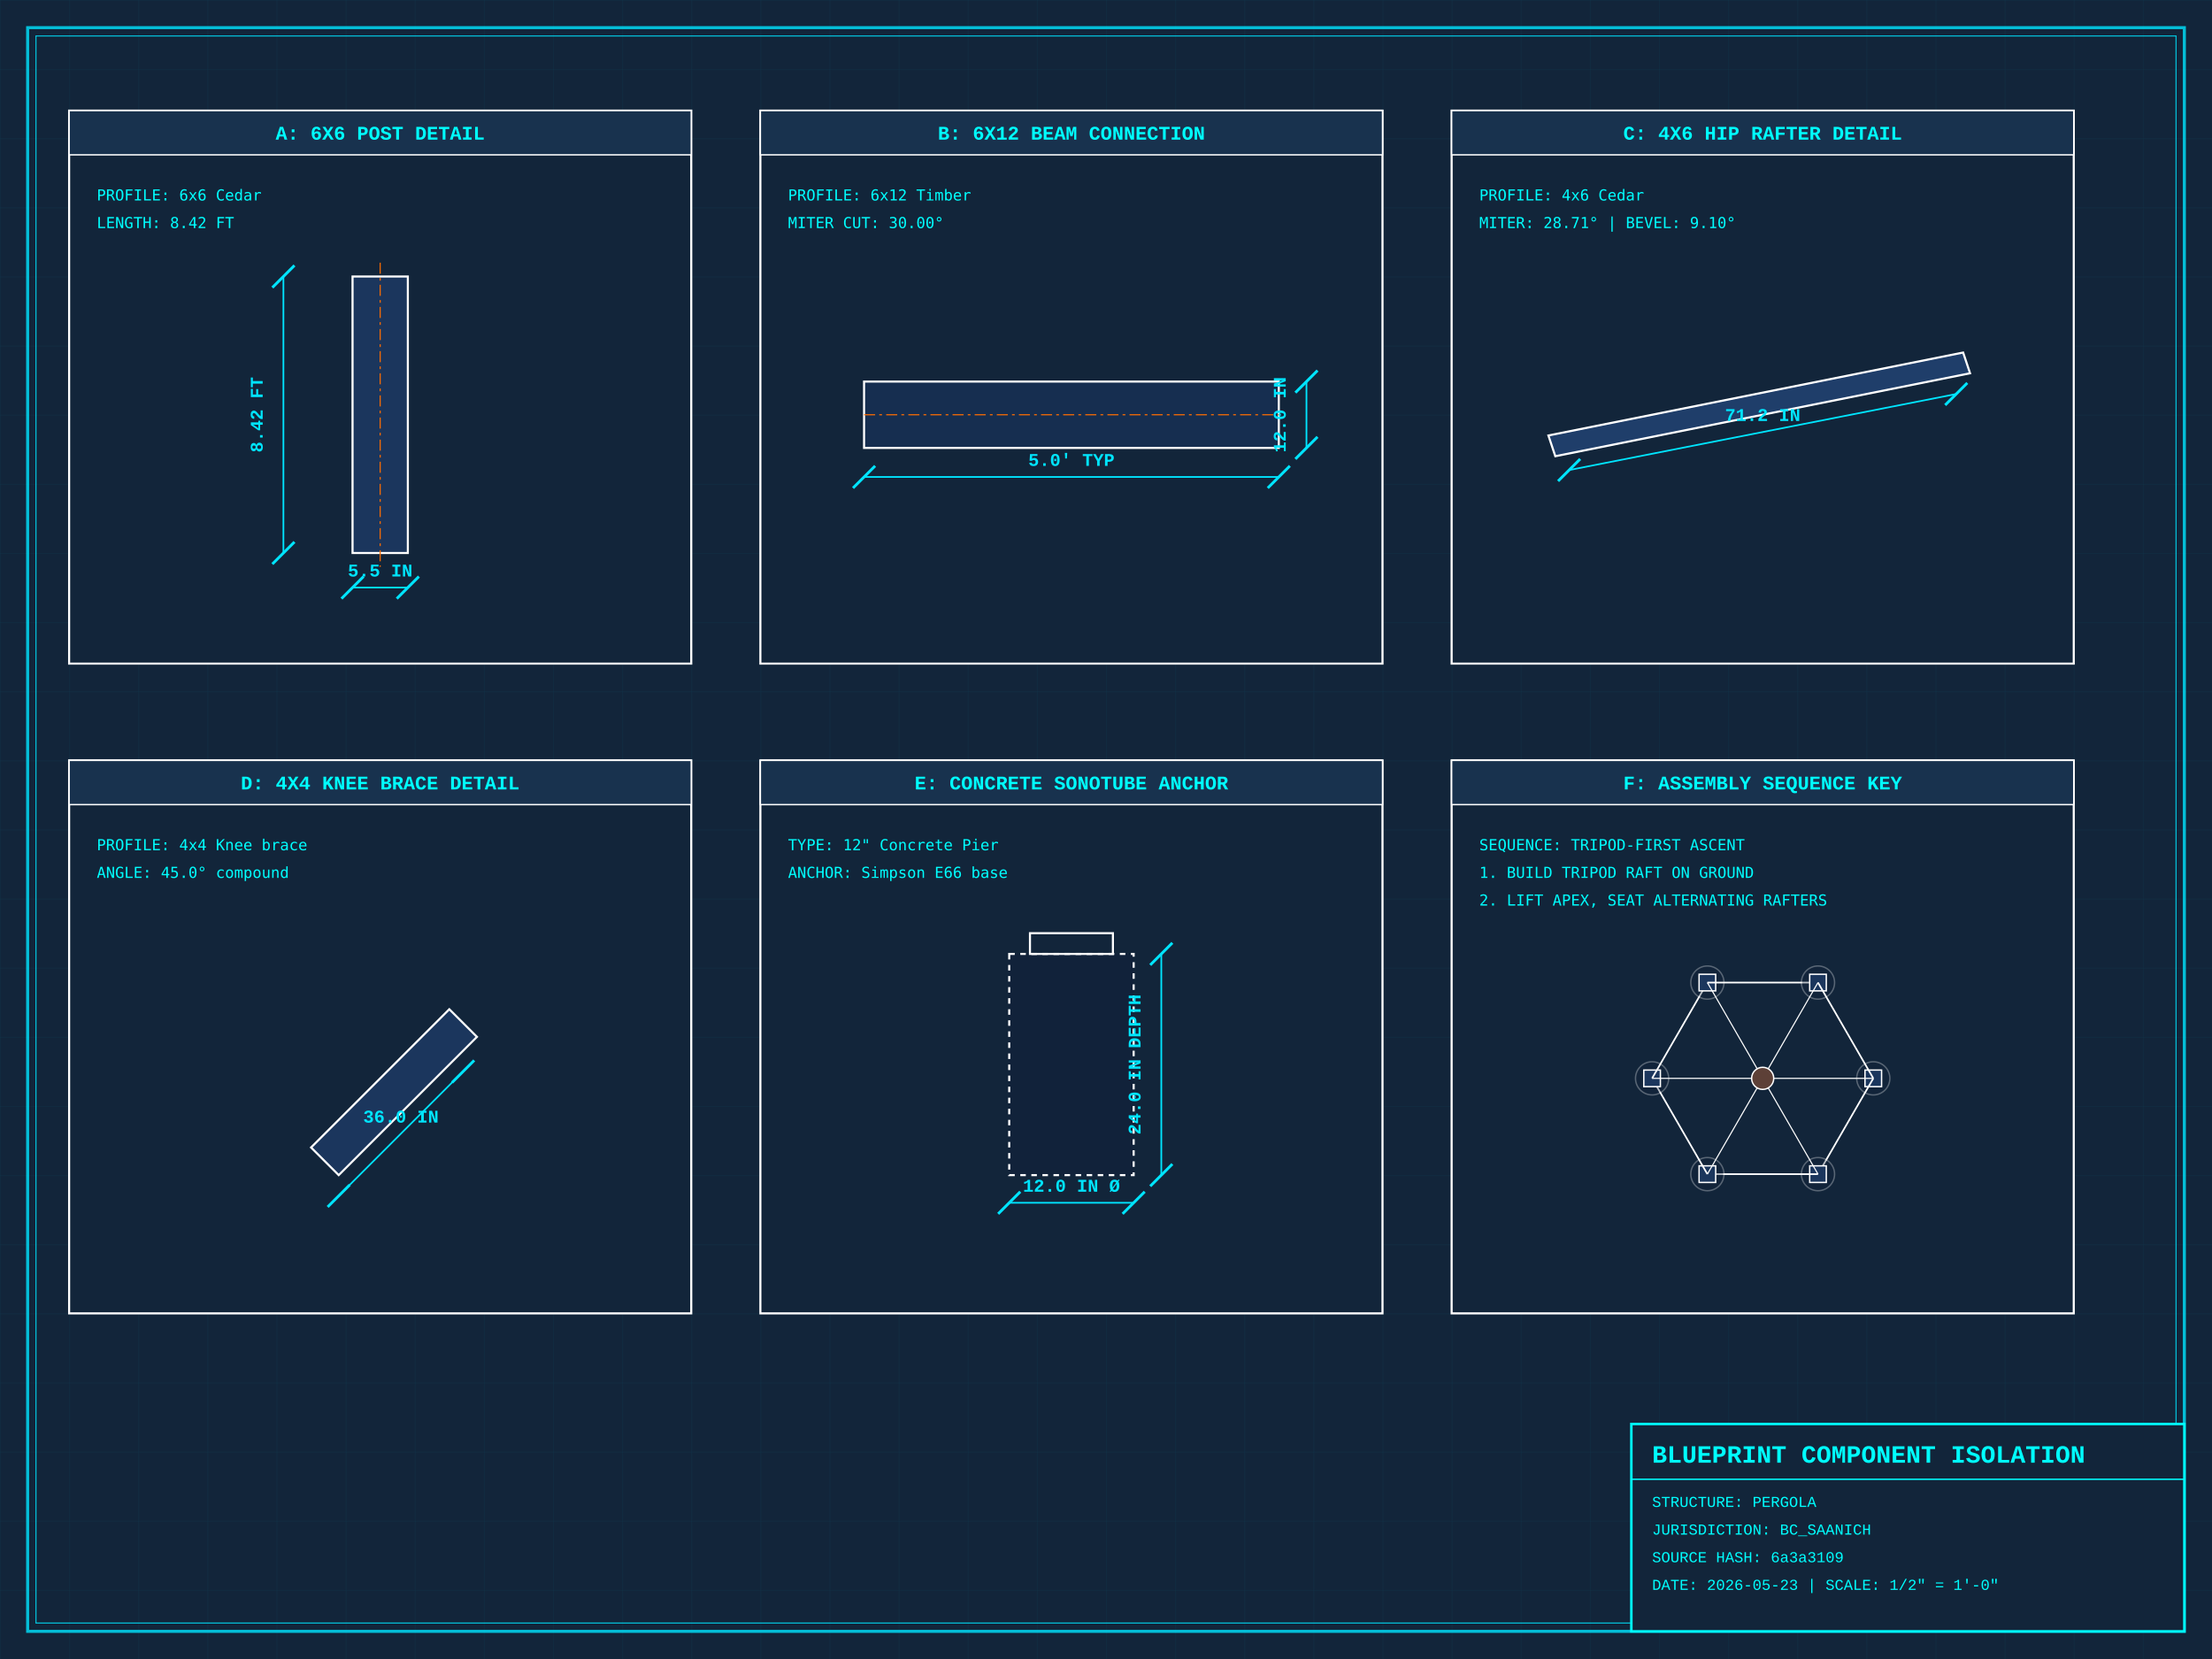
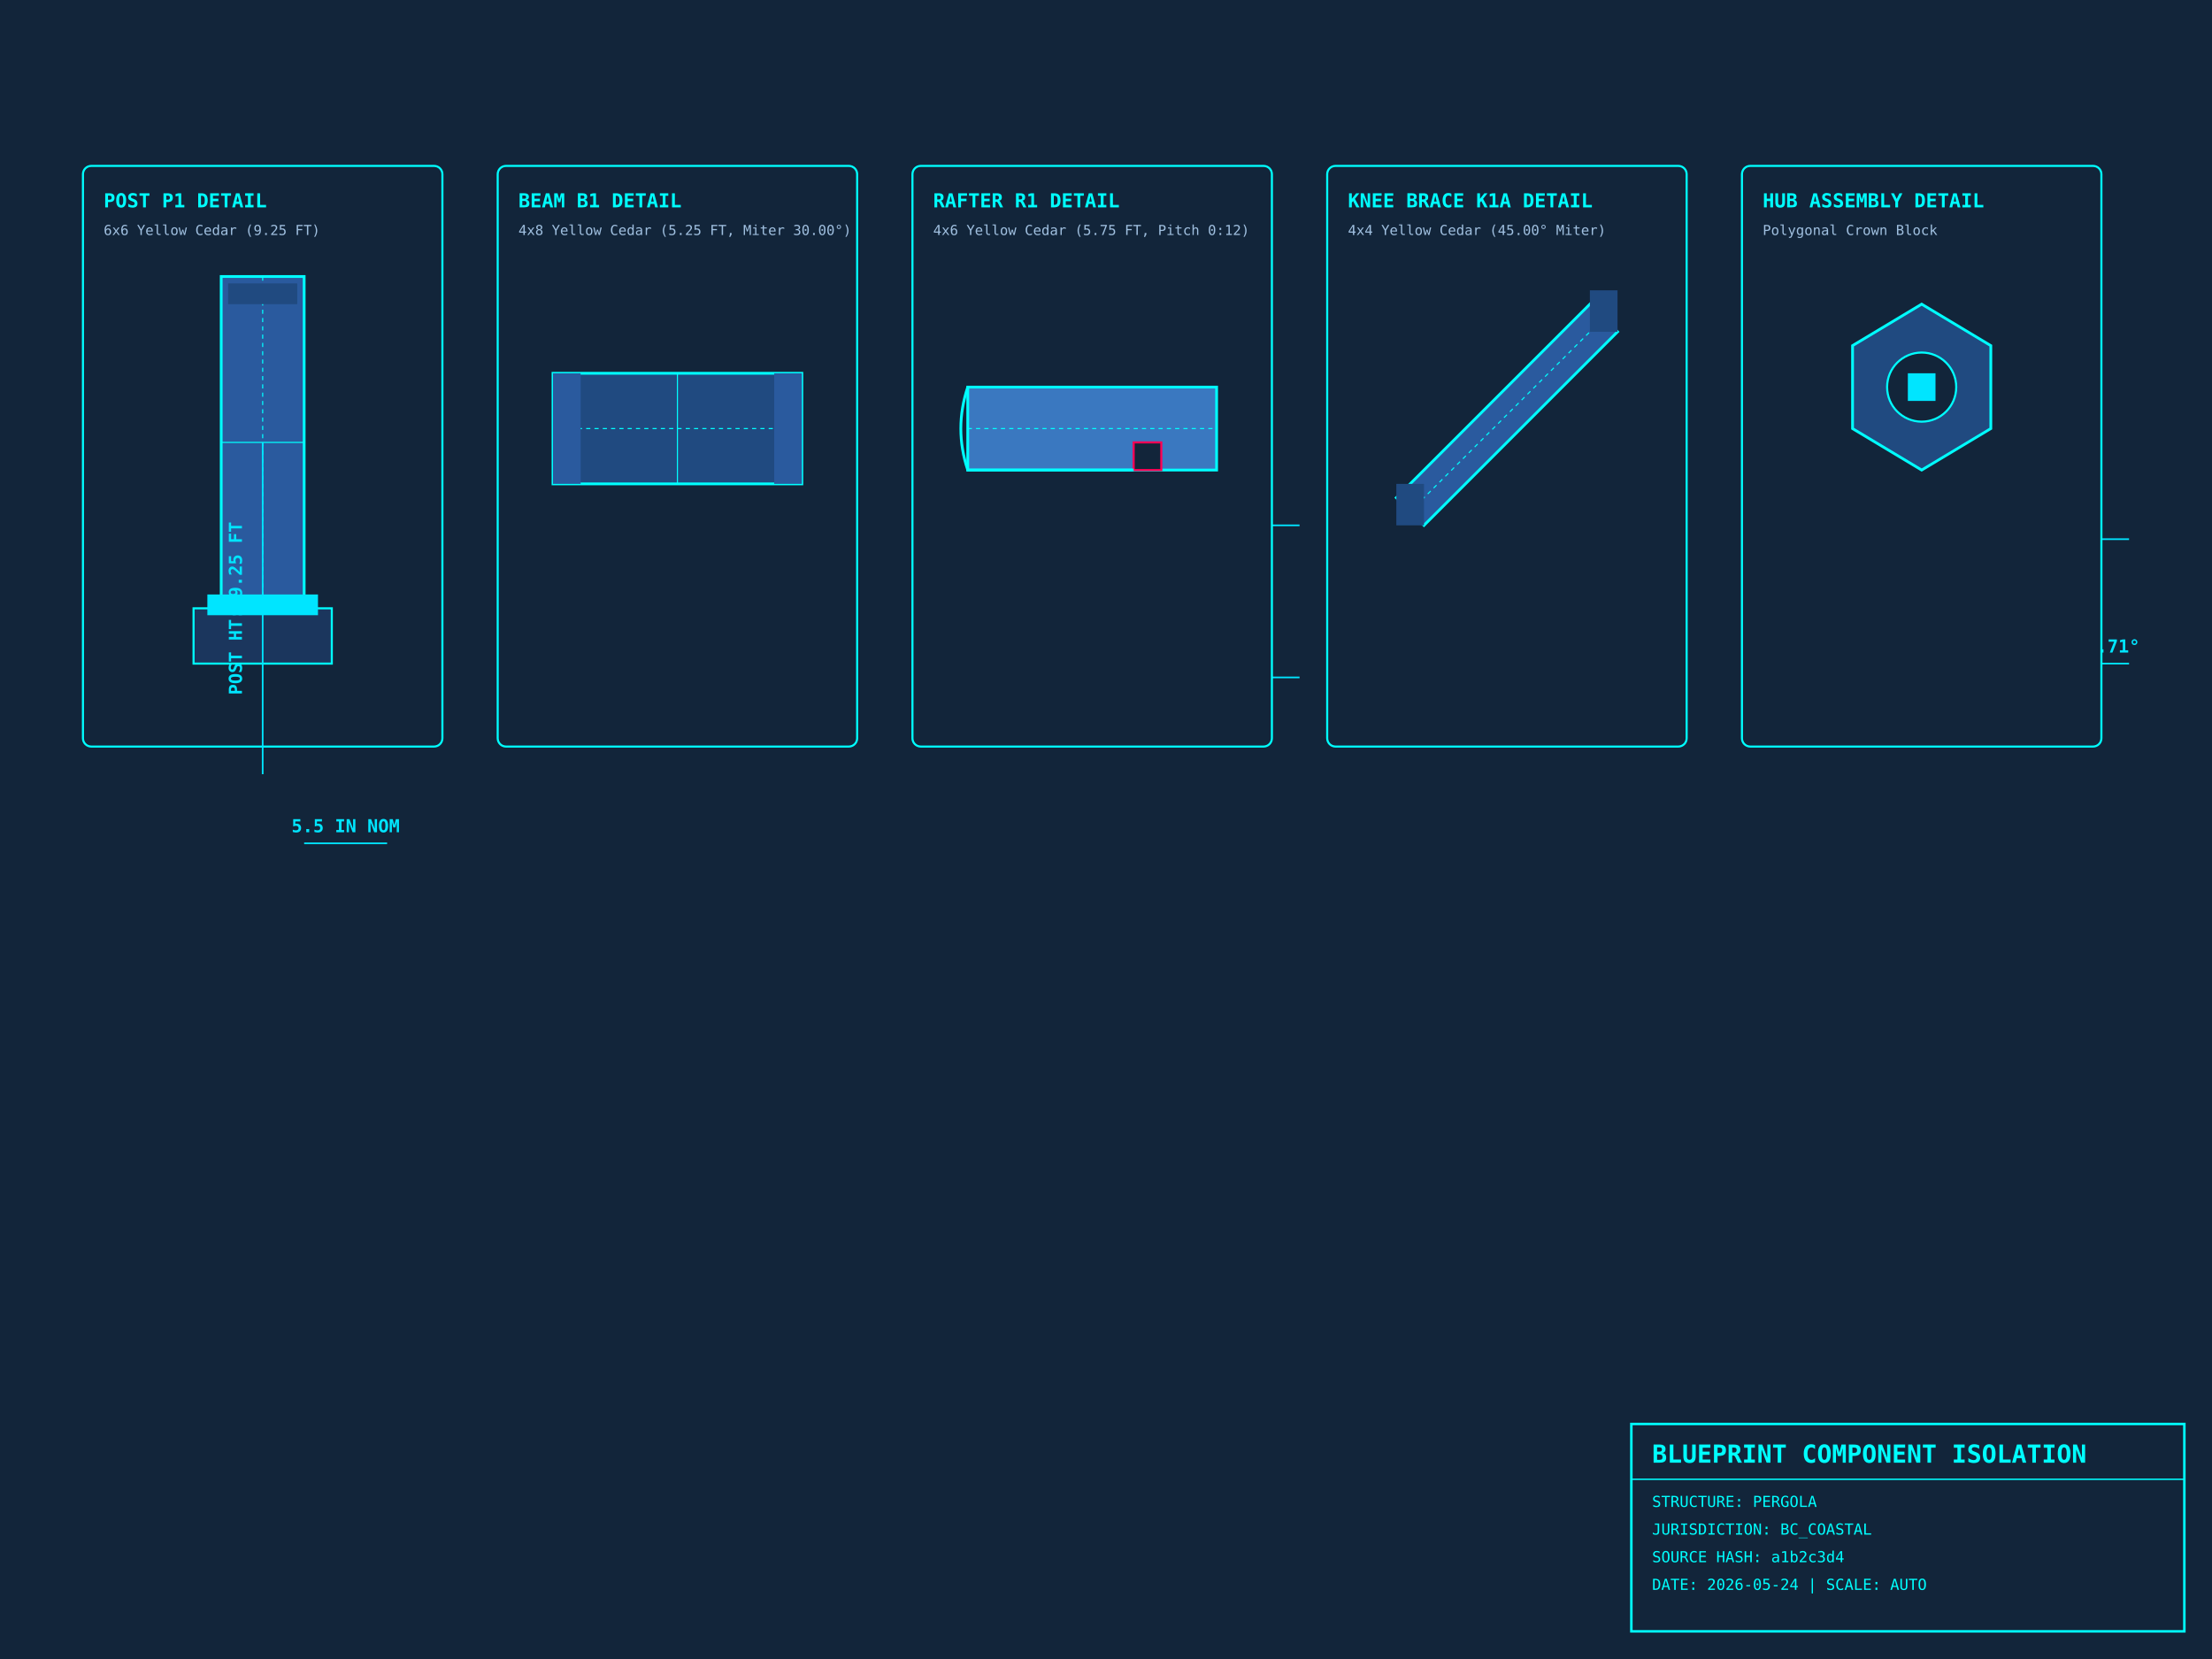
<svg xmlns="http://www.w3.org/2000/svg" viewBox="0 0 1600 1200" width="1600" height="1200">
-   <defs>
-     <marker id="arrowhead" viewBox="0 0 10 10" refX="0" refY="5" markerWidth="6" markerHeight="6" orient="auto-start-reverse">
-       <path d="M 0 0 L 10 5 L 0 10 z" fill="#3d5a80" />
-     </marker>
-   </defs>
  <rect width="100%" height="100%" fill="#12253a" />
-   <defs>
-     <pattern id="blueprint-grid" width="50" height="50" patternUnits="userSpaceOnUse">
-       <path d="M 50 0 L 0 0 0 50" fill="none" stroke="#00e5ff" stroke-width="0.5" opacity="0.08" />
-     </pattern>
-   </defs>
-   <rect width="100%" height="100%" fill="url(#blueprint-grid)" />
-   <rect x="20" y="20" width="1560" height="1160" fill="none" stroke="#00e5ff" stroke-width="2.2" opacity="0.8" />
-   <rect x="26" y="26" width="1548" height="1148" fill="none" stroke="#00e5ff" stroke-width="0.8" opacity="0.8" />
-   <g data-role="component" transform="translate(50, 80)">
-     <rect width="450" height="400" fill="#12253a" stroke="#ffffff" stroke-width="1.5" />
-     <rect width="450" height="32" fill="#18324e" stroke="#ffffff" stroke-width="1" />
-     <text x="225.0" y="21" text-anchor="middle" font-family="Courier New, monospace" font-size="14" font-weight="bold" fill="#00ffff">A: 6X6 POST DETAIL</text>
-     <rect data-role="post" x="205.0" y="120.0" width="40" height="200" fill="#1b365d" stroke="#ffffff" stroke-width="1.5" />
-     <line x1="225.0" y1="110.0" x2="225.0" y2="330.0" stroke="#ff6d00" stroke-width="0.8" stroke-dasharray="8,3,2,3" />
-     <text x="20" y="65" font-family="monospace" font-size="11" fill="#00ffff">PROFILE: 6x6 Cedar</text>
-     <text x="20" y="85" font-family="monospace" font-size="11" fill="#00ffff">LENGTH: 8.42 FT</text>
+   <g data-role="component" transform="translate(60, 120)">
+     <rect width="260" height="420" fill="#12253a" stroke="#00ffff" stroke-width="1.5" rx="6" />
+     <text x="15" y="30" font-family="monospace" font-size="14" font-weight="bold" fill="#00ffff">POST P1 DETAIL</text>
+     <text x="15" y="50" font-family="monospace" font-size="10" fill="#a0c0e0">6x6 Yellow Cedar (9.25 FT)</text>
+     <rect data-role="post" data-id="P1" x="100" y="80" width="60" height="240" fill="#2a5a9e" stroke="#00ffff" stroke-width="2" />
+     <line data-role="post" x1="130" y1="80" x2="130" y2="320" stroke="#00ffff" stroke-width="0.8" stroke-dasharray="3,3" />
+     <line data-role="post" x1="100" y1="200" x2="160" y2="200" stroke="#00ffff" stroke-width="0.8" />
+     <rect data-role="post" x="105" y="85" width="50" height="15" fill="#204a80" />
+     <rect data-role="footing" data-id="FT1" x="80" y="320" width="100" height="40" fill="#1b365d" stroke="#00ffff" stroke-width="1.5" />
+     <rect data-role="footing" x="90" y="310" width="80" height="15" fill="#00e5ff" />
    <g data-role="dimension">
-       <line x1="155.0" y1="120.0" x2="155.0" y2="320.0" stroke="#00e5ff" stroke-width="1.2" />
-       <line x1="147.0" y1="128.0" x2="163.0" y2="112.0" stroke="#00e5ff" stroke-width="2" />
-       <line x1="147.0" y1="328.0" x2="163.0" y2="312.0" stroke="#00e5ff" stroke-width="2" />
-       <text x="140.0" y="220.0" text-anchor="middle" transform="rotate(-90,140.0,220.0)" font-family="Courier New, monospace" font-size="13" font-weight="bold" fill="#00e5ff">8.42 FT</text>
+       <line x1="130" y1="200" x2="130" y2="440" stroke="#00e5ff" stroke-width="1.2" />
+       <text x="115.0" y="320.0" text-anchor="middle" transform="rotate(-90,115.0,320.0)" font-family="monospace" font-size="13" font-weight="bold" fill="#00e5ff">POST HT: 9.25 FT</text>
    </g>
    <g data-role="dimension">
-       <line x1="205.0" y1="345.0" x2="245.0" y2="345.0" stroke="#00e5ff" stroke-width="1.2" />
-       <line x1="197.0" y1="353.0" x2="213.0" y2="337.0" stroke="#00e5ff" stroke-width="2" />
-       <line x1="237.0" y1="353.0" x2="253.0" y2="337.0" stroke="#00e5ff" stroke-width="2" />
-       <text x="225.0" y="337.0" text-anchor="middle" font-family="Courier New, monospace" font-size="13" font-weight="bold" fill="#00e5ff">5.5 IN</text>
+       <line x1="160" y1="490" x2="220" y2="490" stroke="#00e5ff" stroke-width="1.2" />
+       <text x="190.0" y="482.0" text-anchor="middle" font-family="monospace" font-size="13" font-weight="bold" fill="#00e5ff">5.5 IN NOM</text>
    </g>
  </g>
-   <g data-role="component" transform="translate(550, 80)">
-     <rect width="450" height="400" fill="#12253a" stroke="#ffffff" stroke-width="1.5" />
-     <rect width="450" height="32" fill="#18324e" stroke="#ffffff" stroke-width="1" />
-     <text x="225.0" y="21" text-anchor="middle" font-family="Courier New, monospace" font-size="14" font-weight="bold" fill="#00ffff">B: 6X12 BEAM CONNECTION</text>
-     <rect data-role="beam" x="75.0" y="196.0" width="300" height="48" fill="#162e50" stroke="#ffffff" stroke-width="1.5" />
-     <line x1="75.0" y1="220.0" x2="375.0" y2="220.0" stroke="#ff6d00" stroke-width="0.8" stroke-dasharray="8,3,2,3" />
-     <text x="20" y="65" font-family="monospace" font-size="11" fill="#00ffff">PROFILE: 6x12 Timber</text>
-     <text x="20" y="85" font-family="monospace" font-size="11" fill="#00ffff">MITER CUT: 30.00°</text>
+   <g data-role="component" transform="translate(360, 120)">
+     <rect width="260" height="420" fill="#12253a" stroke="#00ffff" stroke-width="1.5" rx="6" />
+     <text x="15" y="30" font-family="monospace" font-size="14" font-weight="bold" fill="#00ffff">BEAM B1 DETAIL</text>
+     <text x="15" y="50" font-family="monospace" font-size="10" fill="#a0c0e0">4x8 Yellow Cedar (5.25 FT, Miter 30.00°)</text>
+     <rect data-role="beam" data-id="B1" x="40" y="150" width="180" height="80" fill="#204a80" stroke="#00ffff" stroke-width="2" />
+     <line data-role="beam" x1="40" y1="190" x2="220" y2="190" stroke="#00ffff" stroke-width="0.8" stroke-dasharray="3,3" />
+     <line data-role="beam" x1="130" y1="150" x2="130" y2="230" stroke="#00ffff" stroke-width="0.8" />
+     <rect data-role="beam" x="40" y="150" width="20" height="80" fill="#2a5a9e" />
+     <rect data-role="beam" x="200" y="150" width="20" height="80" fill="#2a5a9e" />
    <g data-role="dimension">
-       <line x1="75.0" y1="265.0" x2="375.0" y2="265.0" stroke="#00e5ff" stroke-width="1.2" />
-       <line x1="67.0" y1="273.0" x2="83.0" y2="257.0" stroke="#00e5ff" stroke-width="2" />
-       <line x1="367.0" y1="273.0" x2="383.0" y2="257.0" stroke="#00e5ff" stroke-width="2" />
-       <text x="225.0" y="257.0" text-anchor="middle" font-family="Courier New, monospace" font-size="13" font-weight="bold" fill="#00e5ff">5.0' TYP</text>
+       <line x1="400" y1="370" x2="580" y2="370" stroke="#00e5ff" stroke-width="1.2" />
+       <text x="490.0" y="362.0" text-anchor="middle" font-family="monospace" font-size="13" font-weight="bold" fill="#00e5ff">BEAM MITER: 30.00°</text>
    </g>
    <g data-role="dimension">
-       <line x1="395.0" y1="196.0" x2="395.0" y2="244.0" stroke="#00e5ff" stroke-width="1.2" />
-       <line x1="387.0" y1="204.0" x2="403.0" y2="188.0" stroke="#00e5ff" stroke-width="2" />
-       <line x1="387.0" y1="252.0" x2="403.0" y2="236.0" stroke="#00e5ff" stroke-width="2" />
-       <text x="380.0" y="220.0" text-anchor="middle" transform="rotate(-90,380.0,220.0)" font-family="Courier New, monospace" font-size="13" font-weight="bold" fill="#00e5ff">12.0 IN</text>
+       <line x1="400" y1="260" x2="580" y2="260" stroke="#00e5ff" stroke-width="1.2" />
+       <text x="490.0" y="252.0" text-anchor="middle" font-family="monospace" font-size="13" font-weight="bold" fill="#00e5ff">SPAN 5.25 FT</text>
    </g>
  </g>
-   <g data-role="component" transform="translate(1050, 80)">
-     <rect width="450" height="400" fill="#12253a" stroke="#ffffff" stroke-width="1.5" />
-     <rect width="450" height="32" fill="#18324e" stroke="#ffffff" stroke-width="1" />
-     <text x="225.0" y="21" text-anchor="middle" font-family="Courier New, monospace" font-size="14" font-weight="bold" fill="#00ffff">C: 4X6 HIP RAFTER DETAIL</text>
-     <polygon data-role="rafter" points="75.0,250.0 375.0,190.0 370.0,175.0 70.0,235.0" fill="#1f3e6a" stroke="#ffffff" stroke-width="1.5" />
-     <text x="20" y="65" font-family="monospace" font-size="11" fill="#00ffff">PROFILE: 4x6 Cedar</text>
-     <text x="20" y="85" font-family="monospace" font-size="11" fill="#00ffff">MITER: 28.71° | BEVEL: 9.10°</text>
+   <g data-role="component" transform="translate(660, 120)">
+     <rect width="260" height="420" fill="#12253a" stroke="#00ffff" stroke-width="1.5" rx="6" />
+     <text x="15" y="30" font-family="monospace" font-size="14" font-weight="bold" fill="#00ffff">RAFTER R1 DETAIL</text>
+     <text x="15" y="50" font-family="monospace" font-size="10" fill="#a0c0e0">4x6 Yellow Cedar (5.75 FT, Pitch 0:12)</text>
+     <rect data-role="rafter" data-id="R1" x="40" y="160" width="180" height="60" fill="#3a78c0" stroke="#00ffff" stroke-width="2" />
+     <line data-role="rafter" x1="40" y1="190" x2="220" y2="190" stroke="#00ffff" stroke-width="0.8" stroke-dasharray="3,3" />
+     <rect data-role="rafter" x="160" y="200" width="20" height="20" fill="#12253a" stroke="#ff0055" stroke-width="1.5" />
+     <path data-role="rafter" d="M 40,160 Q 30,190 40,220 L 160,220" fill="none" stroke="#00ffff" stroke-width="2" />
    <g data-role="dimension">
-       <line x1="85.0" y1="260.0" x2="365.0" y2="205.0" stroke="#00e5ff" stroke-width="1.2" />
-       <line x1="77.0" y1="268.0" x2="93.0" y2="252.0" stroke="#00e5ff" stroke-width="2" />
-       <line x1="357.0" y1="213.0" x2="373.0" y2="197.0" stroke="#00e5ff" stroke-width="2" />
-       <text x="225.0" y="224.5" text-anchor="middle" font-family="Courier New, monospace" font-size="13" font-weight="bold" fill="#00e5ff">71.2 IN</text>
+       <line x1="700" y1="360" x2="880" y2="360" stroke="#00e5ff" stroke-width="1.2" />
+       <text x="790.0" y="352.0" text-anchor="middle" font-family="monospace" font-size="13" font-weight="bold" fill="#00e5ff">PITCH 0:12 | MITER 28.71°</text>
+     </g>
+     <g data-role="dimension">
+       <line x1="700" y1="270" x2="880" y2="270" stroke="#00e5ff" stroke-width="1.2" />
+       <text x="790.0" y="262.0" text-anchor="middle" font-family="monospace" font-size="13" font-weight="bold" fill="#00e5ff">LEN 5.75 FT</text>
    </g>
  </g>
-   <g data-role="component" transform="translate(50, 550)">
-     <rect width="450" height="400" fill="#12253a" stroke="#ffffff" stroke-width="1.5" />
-     <rect width="450" height="32" fill="#18324e" stroke="#ffffff" stroke-width="1" />
-     <text x="225.0" y="21" text-anchor="middle" font-family="Courier New, monospace" font-size="14" font-weight="bold" fill="#00ffff">D: 4X4 KNEE BRACE DETAIL</text>
-     <polygon data-role="brace" points="195.0,300.0 295.0,200.0 275.0,180.0 175.0,280.0" fill="#1b365d" stroke="#ffffff" stroke-width="1.5" />
-     <text x="20" y="65" font-family="monospace" font-size="11" fill="#00ffff">PROFILE: 4x4 Knee brace</text>
-     <text x="20" y="85" font-family="monospace" font-size="11" fill="#00ffff">ANGLE: 45.0° compound</text>
+   <g data-role="component" transform="translate(960, 120)">
+     <rect width="260" height="420" fill="#12253a" stroke="#00ffff" stroke-width="1.5" rx="6" />
+     <text x="15" y="30" font-family="monospace" font-size="14" font-weight="bold" fill="#00ffff">KNEE BRACE K1A DETAIL</text>
+     <text x="15" y="50" font-family="monospace" font-size="10" fill="#a0c0e0">4x4 Yellow Cedar (45.00° Miter)</text>
+     <polygon data-role="brace" data-id="K1A" points="50,240 190,100 210,120 70,260" fill="#2a5a9e" stroke="#00ffff" stroke-width="2" />
+     <line data-role="brace" x1="60" y1="250" x2="200" y2="110" stroke="#00ffff" stroke-width="0.8" stroke-dasharray="3,3" />
+     <rect data-role="brace" x="50" y="230" width="20" height="30" fill="#204a80" />
+     <rect data-role="brace" x="190" y="90" width="20" height="30" fill="#204a80" />
    <g data-role="dimension">
-       <line x1="195.0" y1="315.0" x2="285.0" y2="225.0" stroke="#00e5ff" stroke-width="1.2" />
-       <line x1="187.0" y1="323.0" x2="203.0" y2="307.0" stroke="#00e5ff" stroke-width="2" />
-       <line x1="277.0" y1="233.0" x2="293.0" y2="217.0" stroke="#00e5ff" stroke-width="2" />
-       <text x="240.0" y="262.0" text-anchor="middle" font-family="Courier New, monospace" font-size="13" font-weight="bold" fill="#00e5ff">36.0 IN</text>
+       <line x1="1010" y1="395" x2="1150" y2="395" stroke="#00e5ff" stroke-width="1.2" />
+       <text x="1080.0" y="387.0" text-anchor="middle" font-family="monospace" font-size="13" font-weight="bold" fill="#00e5ff">45.00° MITER</text>
+     </g>
+     <g data-role="dimension">
+       <line x1="1010" y1="210" x2="1150" y2="210" stroke="#00e5ff" stroke-width="1.2" />
+       <text x="1080.0" y="202.0" text-anchor="middle" font-family="monospace" font-size="13" font-weight="bold" fill="#00e5ff">RUN 1.5 FT</text>
    </g>
  </g>
-   <g data-role="component" transform="translate(550, 550)">
-     <rect width="450" height="400" fill="#12253a" stroke="#ffffff" stroke-width="1.5" />
-     <rect width="450" height="32" fill="#18324e" stroke="#ffffff" stroke-width="1" />
-     <text x="225.0" y="21" text-anchor="middle" font-family="Courier New, monospace" font-size="14" font-weight="bold" fill="#00ffff">E: CONCRETE SONOTUBE ANCHOR</text>
-     <rect data-role="footing" x="180.0" y="140.0" width="90" height="160" fill="#11223a" stroke="#ffffff" stroke-width="1.5" stroke-dasharray="4,4" />
-     <rect x="195.0" y="125.0" width="60" height="15" fill="none" stroke="#ffffff" stroke-width="1.5" />
-     <text x="20" y="65" font-family="monospace" font-size="11" fill="#00ffff">TYPE: 12" Concrete Pier</text>
-     <text x="20" y="85" font-family="monospace" font-size="11" fill="#00ffff">ANCHOR: Simpson E66 base</text>
+   <g data-role="component" transform="translate(1260, 120)">
+     <rect width="260" height="420" fill="#12253a" stroke="#00ffff" stroke-width="1.5" rx="6" />
+     <text x="15" y="30" font-family="monospace" font-size="14" font-weight="bold" fill="#00ffff">HUB ASSEMBLY DETAIL</text>
+     <text x="15" y="50" font-family="monospace" font-size="10" fill="#a0c0e0">Polygonal Crown Block</text>
+     <polygon data-role="hub" data-id="HUB" points="130,100 180,130 180,190 130,220 80,190 80,130" fill="#204a80" stroke="#00ffff" stroke-width="2" />
+     <circle data-role="brace" cx="130" cy="160" r="25" fill="#12253a" stroke="#00ffff" stroke-width="1.5" />
+     <rect data-role="post" x="120" y="150" width="20" height="20" fill="#00e5ff" />
    <g data-role="dimension">
-       <line x1="180.0" y1="320.0" x2="270.0" y2="320.0" stroke="#00e5ff" stroke-width="1.2" />
-       <line x1="172.0" y1="328.0" x2="188.0" y2="312.0" stroke="#00e5ff" stroke-width="2" />
-       <line x1="262.0" y1="328.0" x2="278.0" y2="312.0" stroke="#00e5ff" stroke-width="2" />
-       <text x="225.0" y="312.0" text-anchor="middle" font-family="Courier New, monospace" font-size="13" font-weight="bold" fill="#00e5ff">12.0 IN Ø</text>
+       <line x1="1320" y1="370" x2="1460" y2="370" stroke="#00e5ff" stroke-width="1.2" />
+       <text x="1390.0" y="362.0" text-anchor="middle" font-family="monospace" font-size="13" font-weight="bold" fill="#00e5ff">CROWN HUB BLOCK</text>
    </g>
    <g data-role="dimension">
-       <line x1="290.0" y1="140.0" x2="290.0" y2="300.0" stroke="#00e5ff" stroke-width="1.2" />
-       <line x1="282.0" y1="148.0" x2="298.0" y2="132.0" stroke="#00e5ff" stroke-width="2" />
-       <line x1="282.0" y1="308.0" x2="298.0" y2="292.0" stroke="#00e5ff" stroke-width="2" />
-       <text x="275.0" y="220.0" text-anchor="middle" transform="rotate(-90,275.0,220.0)" font-family="Courier New, monospace" font-size="13" font-weight="bold" fill="#00e5ff">24.0 IN DEPTH</text>
+       <line x1="1320" y1="210" x2="1460" y2="210" stroke="#00e5ff" stroke-width="1.2" />
+       <text x="1390.0" y="202.0" text-anchor="middle" font-family="monospace" font-size="13" font-weight="bold" fill="#00e5ff">6 RAFTER SEATS</text>
    </g>
-   </g>
-   <g data-role="component" transform="translate(1050, 550)">
-     <rect width="450" height="400" fill="#12253a" stroke="#ffffff" stroke-width="1.5" />
-     <rect width="450" height="32" fill="#18324e" stroke="#ffffff" stroke-width="1" />
-     <text x="225" y="21" text-anchor="middle" font-family="Courier New, monospace" font-size="14" font-weight="bold" fill="#00ffff">F: ASSEMBLY SEQUENCE KEY</text>
-     <circle data-role="footing" cx="305.0" cy="230.0" r="12" fill="#11223a" stroke="#ffffff" opacity="0.3" />
-     <rect data-role="post" x="299.0" y="224.0" width="12" height="12" fill="#1b365d" stroke="#ffffff" />
-     <line data-role="beam" x1="305.0" y1="230.0" x2="265.0" y2="299.282" stroke="#ffffff" stroke-width="1.2" />
-     <line data-role="rafter" x1="225" y1="230" x2="305.0" y2="230.0" stroke="#ffffff" stroke-width="0.8" />
-     <circle data-role="footing" cx="265.0" cy="299.282" r="12" fill="#11223a" stroke="#ffffff" opacity="0.3" />
-     <rect data-role="post" x="259.0" y="293.282" width="12" height="12" fill="#1b365d" stroke="#ffffff" />
-     <line data-role="beam" x1="265.0" y1="299.282" x2="185.0" y2="299.282" stroke="#ffffff" stroke-width="1.2" />
-     <line data-role="rafter" x1="225" y1="230" x2="265.0" y2="299.282" stroke="#ffffff" stroke-width="0.8" />
-     <circle data-role="footing" cx="185.0" cy="299.282" r="12" fill="#11223a" stroke="#ffffff" opacity="0.3" />
-     <rect data-role="post" x="179.0" y="293.282" width="12" height="12" fill="#1b365d" stroke="#ffffff" />
-     <line data-role="beam" x1="185.0" y1="299.282" x2="145.0" y2="230.0" stroke="#ffffff" stroke-width="1.2" />
-     <line data-role="rafter" x1="225" y1="230" x2="185.0" y2="299.282" stroke="#ffffff" stroke-width="0.8" />
-     <circle data-role="footing" cx="145.0" cy="230.0" r="12" fill="#11223a" stroke="#ffffff" opacity="0.3" />
-     <rect data-role="post" x="139.0" y="224.0" width="12" height="12" fill="#1b365d" stroke="#ffffff" />
-     <line data-role="beam" x1="145.0" y1="230.0" x2="185" y2="160.718" stroke="#ffffff" stroke-width="1.2" />
-     <line data-role="rafter" x1="225" y1="230" x2="145.0" y2="230.0" stroke="#ffffff" stroke-width="0.8" />
-     <circle data-role="footing" cx="185" cy="160.718" r="12" fill="#11223a" stroke="#ffffff" opacity="0.3" />
-     <rect data-role="post" x="179" y="154.718" width="12" height="12" fill="#1b365d" stroke="#ffffff" />
-     <line data-role="beam" x1="185" y1="160.718" x2="265.0" y2="160.718" stroke="#ffffff" stroke-width="1.2" />
-     <line data-role="rafter" x1="225" y1="230" x2="185" y2="160.718" stroke="#ffffff" stroke-width="0.8" />
-     <circle data-role="footing" cx="265.0" cy="160.718" r="12" fill="#11223a" stroke="#ffffff" opacity="0.3" />
-     <rect data-role="post" x="259.0" y="154.718" width="12" height="12" fill="#1b365d" stroke="#ffffff" />
-     <line data-role="beam" x1="265.0" y1="160.718" x2="305.0" y2="230.0" stroke="#ffffff" stroke-width="1.2" />
-     <line data-role="rafter" x1="225" y1="230" x2="265.0" y2="160.718" stroke="#ffffff" stroke-width="0.8" />
-     <circle cx="225" cy="230" r="8" fill="#5d4037" stroke="#ffffff" />
-     <text x="20" y="65" font-family="monospace" font-size="11" fill="#00ffff">SEQUENCE: TRIPOD-FIRST ASCENT</text>
-     <text x="20" y="85" font-family="monospace" font-size="11" fill="#00ffff">1. BUILD TRIPOD RAFT ON GROUND</text>
-     <text x="20" y="105" font-family="monospace" font-size="11" fill="#00ffff">2. LIFT APEX, SEAT ALTERNATING RAFTERS</text>
  </g>
  <g data-role="title-block" transform="translate(1180, 1030)">
    <rect width="400" height="150" fill="#12253a" stroke="#00ffff" stroke-width="1.8" />
    <line x1="0" y1="40" x2="400" y2="40" stroke="#00ffff" stroke-width="1" />
-     <text x="15" y="28" font-family="Courier New, Courier, monospace" font-size="18" font-weight="bold" fill="#00ffff">BLUEPRINT COMPONENT ISOLATION</text>
-     <text x="15" y="60" font-family="Courier New, Courier, monospace" font-size="11" fill="#00ffff">STRUCTURE: PERGOLA</text>
-     <text x="15" y="80" font-family="Courier New, Courier, monospace" font-size="11" fill="#00ffff">JURISDICTION: BC_SAANICH</text>
-     <text x="15" y="100" font-family="Courier New, Courier, monospace" font-size="11" fill="#00ffff">SOURCE HASH: 6a3a3109</text>
-     <text x="15" y="120" font-family="Courier New, Courier, monospace" font-size="11" fill="#00ffff">DATE: 2026-05-23 | SCALE: 1/2" = 1'-0"</text>
+     <text x="15" y="28" font-family="monospace" font-size="18" font-weight="bold" fill="#00ffff">BLUEPRINT COMPONENT ISOLATION</text>
+     <text x="15" y="60" font-family="monospace" font-size="11" fill="#00ffff">STRUCTURE: PERGOLA</text>
+     <text x="15" y="80" font-family="monospace" font-size="11" fill="#00ffff">JURISDICTION: BC_COASTAL</text>
+     <text x="15" y="100" font-family="monospace" font-size="11" fill="#00ffff">SOURCE HASH: a1b2c3d4</text>
+     <text x="15" y="120" font-family="monospace" font-size="11" fill="#00ffff">DATE: 2026-05-24 | SCALE: AUTO</text>
  </g>
  <g style="visibility:hidden; display:none;">
-     <text>4:12</text>
+     <text>0:12</text>
    <text>28.71</text>
    <text>9.1</text>
  </g>
</svg>
